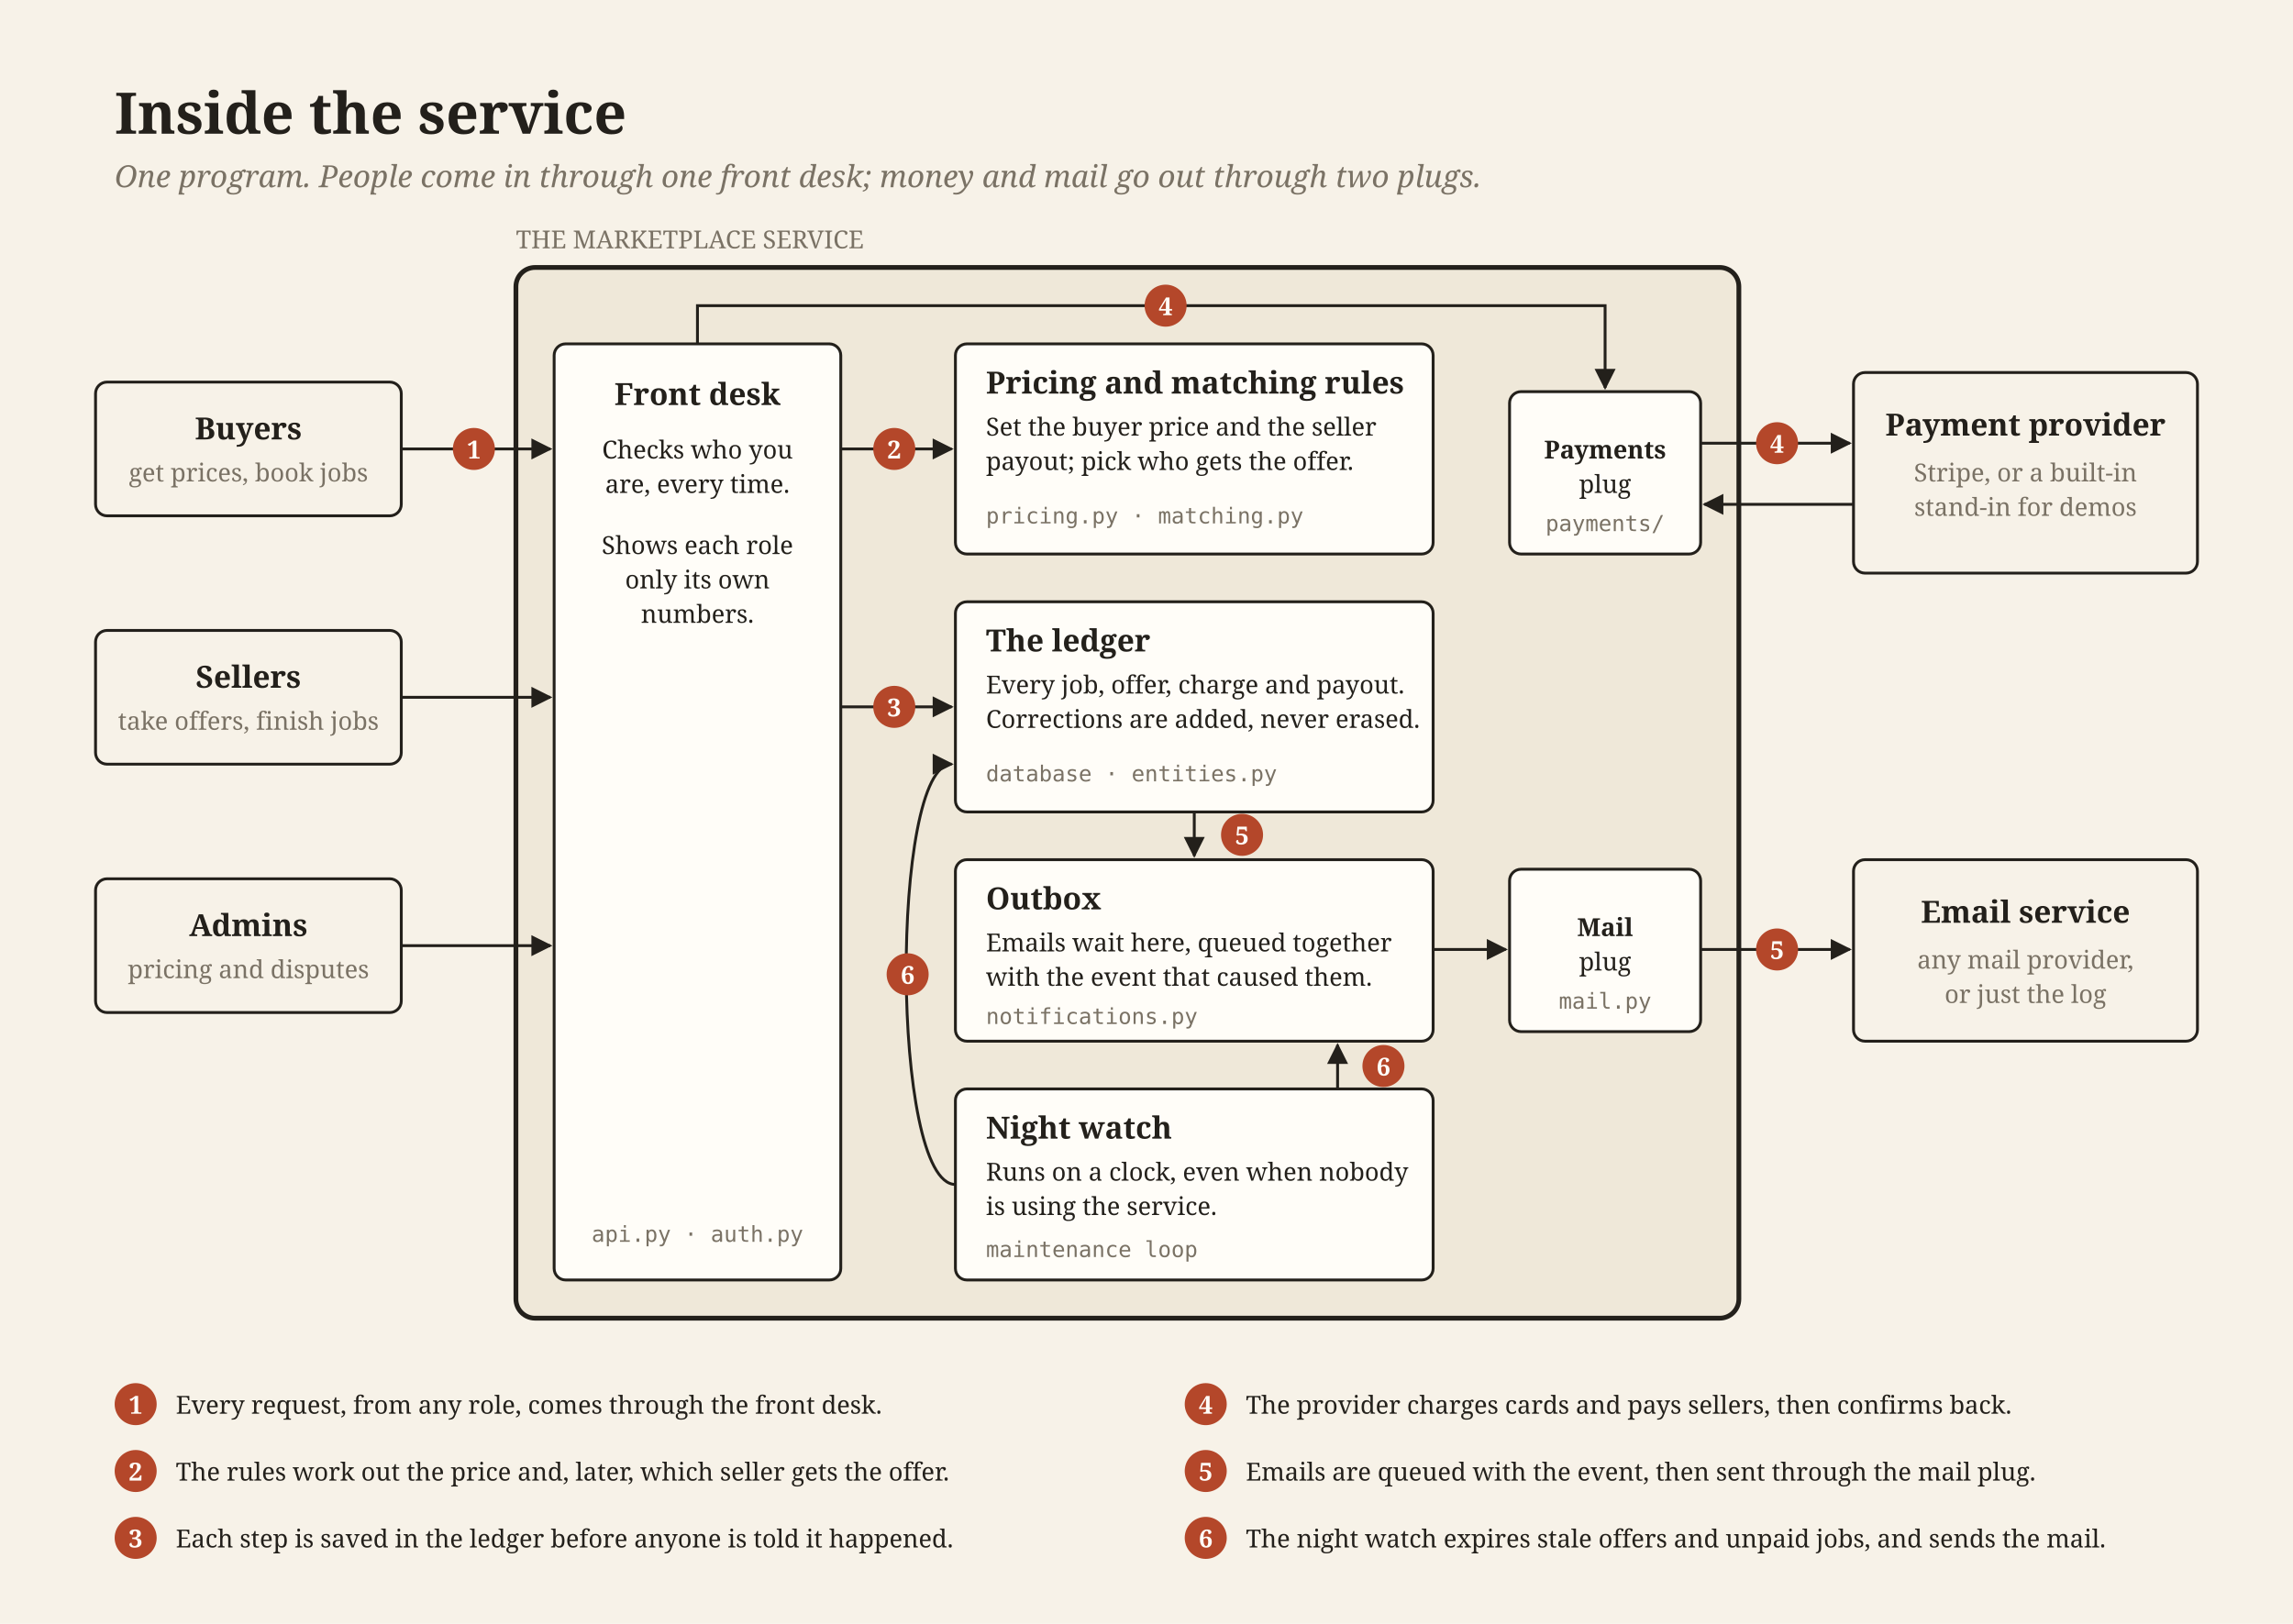
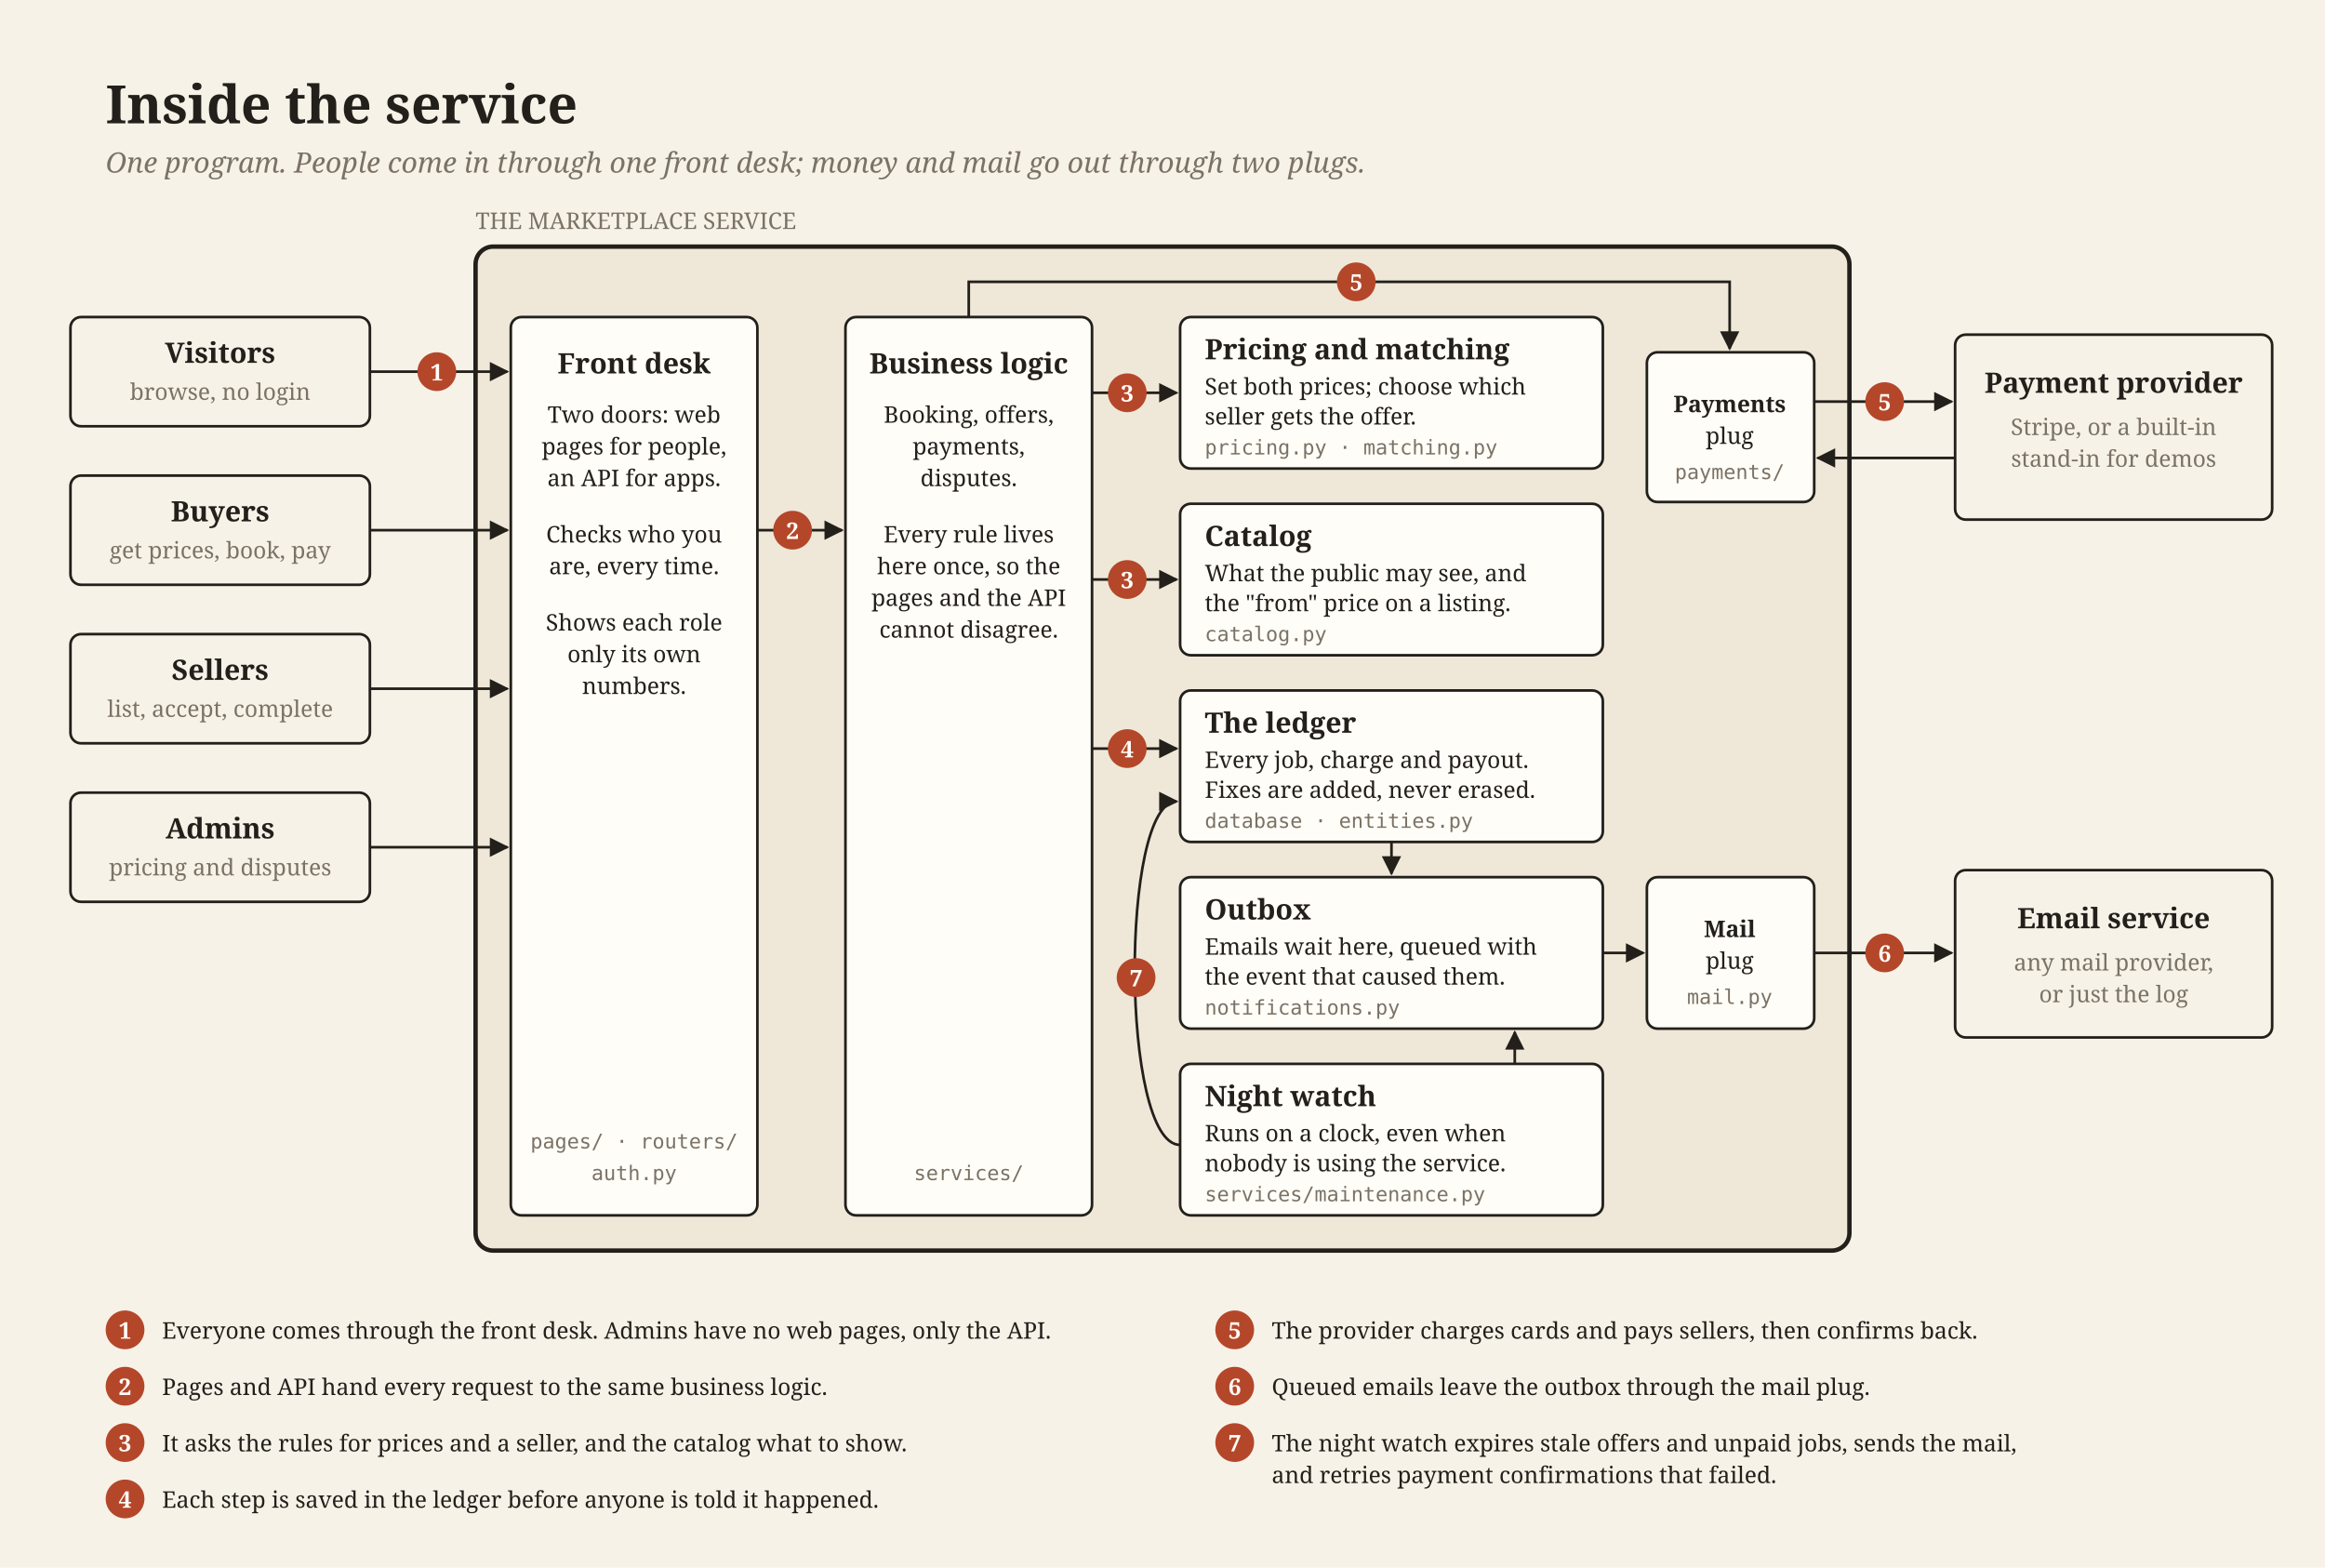
- <svg xmlns="http://www.w3.org/2000/svg" viewBox="0 0 1200 850" role="img" aria-label="Buyers, sellers and admins all come in through one front desk. Inside the service are the pricing and matching rules, the ledger, an email outbox and a night watch. Two plugs connect it to a payment provider and an email service.">
+ <svg xmlns="http://www.w3.org/2000/svg" viewBox="0 0 1320 890" role="img" aria-label="Visitors, buyers, sellers and admins come in through one front desk with two doors, web pages and an API. Behind it sits the business logic, which uses the pricing and matching rules, the catalog, the ledger, an email outbox and a night watch. Two plugs connect the service to a payment provider and an email service.">
  <style>
    text{font-family:Georgia,'Noto Serif','Times New Roman',serif;fill:#23201b}
    .h{font-size:30px;font-weight:bold}
    .sub{font-size:16px;font-style:italic;fill:#7a7265}
    .l{font-size:16px}
    .s{font-size:13px;fill:#7a7265}
    .t{font-size:13px}
    .b{font-weight:bold}
    .m{font-family:'DejaVu Sans Mono',Menlo,Consolas,monospace;font-size:11.5px;fill:#7a7265}
    .n{font-size:13px;font-weight:bold;fill:#fffdf8}
    .box{fill:#fffdf8;stroke:#23201b;stroke-width:1.5}
    .out{fill:#f7f2e8;stroke:#23201b;stroke-width:1.5}
    .go{stroke:#23201b;stroke-width:1.5;fill:none}
  </style>
  <defs>
    <marker id="ai" markerUnits="userSpaceOnUse" markerWidth="11" markerHeight="11" viewBox="0 0 10 10" refX="9" refY="5" orient="auto">
      <path d="M0 0L10 5L0 10z" fill="#23201b" />
    </marker>
  </defs>
-   <rect width="1200" height="850" fill="#f7f2e8" />
+   <rect width="1320" height="890" fill="#f7f2e8" />
  <text x="60" y="70" class="h">Inside the service</text>
  <text x="60" y="98" class="sub">One program. People come in through one front desk; money and mail go out through two plugs.</text>
-   <rect x="270" y="140" width="640" height="550" rx="10" fill="#efe8d9" stroke="#23201b" stroke-width="2.5" />
+   <rect x="270" y="140" width="780" height="570" rx="10" fill="#efe8d9" stroke="#23201b" stroke-width="2.5" />
  <text x="270" y="130" class="s">THE MARKETPLACE SERVICE</text>
-   <rect x="50" y="200" width="160" height="70" rx="6" class="out" />
-   <text x="130" y="230" text-anchor="middle" class="l b">Buyers</text>
-   <text x="130" y="252" text-anchor="middle" class="s">get prices, book jobs</text>
-   <rect x="50" y="330" width="160" height="70" rx="6" class="out" />
-   <text x="130" y="360" text-anchor="middle" class="l b">Sellers</text>
-   <text x="130" y="382" text-anchor="middle" class="s">take offers, finish jobs</text>
-   <rect x="50" y="460" width="160" height="70" rx="6" class="out" />
-   <text x="130" y="490" text-anchor="middle" class="l b">Admins</text>
-   <text x="130" y="512" text-anchor="middle" class="s">pricing and disputes</text>
-   <line x1="210" y1="235" x2="288" y2="235" class="go" marker-end="url(#ai)" />
-   <line x1="210" y1="365" x2="288" y2="365" class="go" marker-end="url(#ai)" />
-   <line x1="210" y1="495" x2="288" y2="495" class="go" marker-end="url(#ai)" />
-   <rect x="290" y="180" width="150" height="490" rx="6" class="box" />
-   <text x="365" y="212" text-anchor="middle" class="l b">Front desk</text>
-   <text x="365" y="240" text-anchor="middle" class="t">Checks who you</text>
-   <text x="365" y="258" text-anchor="middle" class="t">are, every time.</text>
-   <text x="365" y="290" text-anchor="middle" class="t">Shows each role</text>
-   <text x="365" y="308" text-anchor="middle" class="t">only its own</text>
-   <text x="365" y="326" text-anchor="middle" class="t">numbers.</text>
-   <text x="365" y="650" text-anchor="middle" class="m">api.py · auth.py</text>
-   <rect x="500" y="180" width="250" height="110" rx="6" class="box" />
-   <text x="516" y="206" class="l b">Pricing and matching rules</text>
-   <text x="516" y="228" class="t">Set the buyer price and the seller</text>
-   <text x="516" y="246" class="t">payout; pick who gets the offer.</text>
-   <text x="516" y="274" class="m">pricing.py · matching.py</text>
-   <rect x="500" y="315" width="250" height="110" rx="6" class="box" />
-   <text x="516" y="341" class="l b">The ledger</text>
-   <text x="516" y="363" class="t">Every job, offer, charge and payout.</text>
-   <text x="516" y="381" class="t">Corrections are added, never erased.</text>
-   <text x="516" y="409" class="m">database · entities.py</text>
-   <rect x="500" y="450" width="250" height="95" rx="6" class="box" />
-   <text x="516" y="476" class="l b">Outbox</text>
-   <text x="516" y="498" class="t">Emails wait here, queued together</text>
-   <text x="516" y="516" class="t">with the event that caused them.</text>
-   <text x="516" y="536" class="m">notifications.py</text>
-   <rect x="500" y="570" width="250" height="100" rx="6" class="box" />
-   <text x="516" y="596" class="l b">Night watch</text>
-   <text x="516" y="618" class="t">Runs on a clock, even when nobody</text>
-   <text x="516" y="636" class="t">is using the service.</text>
-   <text x="516" y="658" class="m">maintenance loop</text>
-   <rect x="790" y="205" width="100" height="85" rx="6" class="box" />
-   <text x="840" y="240" text-anchor="middle" class="t b">Payments</text>
-   <text x="840" y="258" text-anchor="middle" class="t">plug</text>
-   <text x="840" y="278" text-anchor="middle" class="m">payments/</text>
-   <rect x="790" y="455" width="100" height="85" rx="6" class="box" />
-   <text x="840" y="490" text-anchor="middle" class="t b">Mail</text>
-   <text x="840" y="508" text-anchor="middle" class="t">plug</text>
-   <text x="840" y="528" text-anchor="middle" class="m">mail.py</text>
-   <rect x="970" y="195" width="180" height="105" rx="6" class="out" />
-   <text x="1060" y="228" text-anchor="middle" class="l b">Payment provider</text>
-   <text x="1060" y="252" text-anchor="middle" class="s">Stripe, or a built-in</text>
-   <text x="1060" y="270" text-anchor="middle" class="s">stand-in for demos</text>
-   <rect x="970" y="450" width="180" height="95" rx="6" class="out" />
-   <text x="1060" y="483" text-anchor="middle" class="l b">Email service</text>
-   <text x="1060" y="507" text-anchor="middle" class="s">any mail provider,</text>
-   <text x="1060" y="525" text-anchor="middle" class="s">or just the log</text>
-   <line x1="440" y1="235" x2="498" y2="235" class="go" marker-end="url(#ai)" />
-   <line x1="440" y1="370" x2="498" y2="370" class="go" marker-end="url(#ai)" />
-   <path d="M365 180V160H840V203" class="go" marker-end="url(#ai)" />
-   <line x1="890" y1="232" x2="968" y2="232" class="go" marker-end="url(#ai)" />
-   <line x1="970" y1="264" x2="892" y2="264" class="go" marker-end="url(#ai)" />
-   <line x1="625" y1="425" x2="625" y2="448" class="go" marker-end="url(#ai)" />
-   <line x1="750" y1="497" x2="788" y2="497" class="go" marker-end="url(#ai)" />
-   <line x1="890" y1="497" x2="968" y2="497" class="go" marker-end="url(#ai)" />
-   <path d="M500 620C466 620 466 400 498 400" class="go" marker-end="url(#ai)" />
-   <line x1="700" y1="570" x2="700" y2="547" class="go" marker-end="url(#ai)" />
+   <rect x="40" y="180" width="170" height="62" rx="6" class="out" />
+   <text x="125" y="206" text-anchor="middle" class="l b">Visitors</text>
+   <text x="125" y="227" text-anchor="middle" class="s">browse, no login</text>
+   <rect x="40" y="270" width="170" height="62" rx="6" class="out" />
+   <text x="125" y="296" text-anchor="middle" class="l b">Buyers</text>
+   <text x="125" y="317" text-anchor="middle" class="s">get prices, book, pay</text>
+   <rect x="40" y="360" width="170" height="62" rx="6" class="out" />
+   <text x="125" y="386" text-anchor="middle" class="l b">Sellers</text>
+   <text x="125" y="407" text-anchor="middle" class="s">list, accept, complete</text>
+   <rect x="40" y="450" width="170" height="62" rx="6" class="out" />
+   <text x="125" y="476" text-anchor="middle" class="l b">Admins</text>
+   <text x="125" y="497" text-anchor="middle" class="s">pricing and disputes</text>
+   <line x1="210" y1="211" x2="288" y2="211" class="go" marker-end="url(#ai)" />
+   <line x1="210" y1="301" x2="288" y2="301" class="go" marker-end="url(#ai)" />
+   <line x1="210" y1="391" x2="288" y2="391" class="go" marker-end="url(#ai)" />
+   <line x1="210" y1="481" x2="288" y2="481" class="go" marker-end="url(#ai)" />
+   <rect x="290" y="180" width="140" height="510" rx="6" class="box" />
+   <text x="360" y="212" text-anchor="middle" class="l b">Front desk</text>
+   <text x="360" y="240" text-anchor="middle" class="t">Two doors: web</text>
+   <text x="360" y="258" text-anchor="middle" class="t">pages for people,</text>
+   <text x="360" y="276" text-anchor="middle" class="t">an API for apps.</text>
+   <text x="360" y="308" text-anchor="middle" class="t">Checks who you</text>
+   <text x="360" y="326" text-anchor="middle" class="t">are, every time.</text>
+   <text x="360" y="358" text-anchor="middle" class="t">Shows each role</text>
+   <text x="360" y="376" text-anchor="middle" class="t">only its own</text>
+   <text x="360" y="394" text-anchor="middle" class="t">numbers.</text>
+   <text x="360" y="652" text-anchor="middle" class="m">pages/ · routers/</text>
+   <text x="360" y="670" text-anchor="middle" class="m">auth.py</text>
+   <rect x="480" y="180" width="140" height="510" rx="6" class="box" />
+   <text x="550" y="212" text-anchor="middle" class="l b">Business logic</text>
+   <text x="550" y="240" text-anchor="middle" class="t">Booking, offers,</text>
+   <text x="550" y="258" text-anchor="middle" class="t">payments,</text>
+   <text x="550" y="276" text-anchor="middle" class="t">disputes.</text>
+   <text x="550" y="308" text-anchor="middle" class="t">Every rule lives</text>
+   <text x="550" y="326" text-anchor="middle" class="t">here once, so the</text>
+   <text x="550" y="344" text-anchor="middle" class="t">pages and the API</text>
+   <text x="550" y="362" text-anchor="middle" class="t">cannot disagree.</text>
+   <text x="550" y="670" text-anchor="middle" class="m">services/</text>
+   <rect x="670" y="180" width="240" height="86" rx="6" class="box" />
+   <text x="684" y="204" class="l b">Pricing and matching</text>
+   <text x="684" y="224" class="t">Set both prices; choose which</text>
+   <text x="684" y="241" class="t">seller gets the offer.</text>
+   <text x="684" y="258" class="m">pricing.py · matching.py</text>
+   <rect x="670" y="286" width="240" height="86" rx="6" class="box" />
+   <text x="684" y="310" class="l b">Catalog</text>
+   <text x="684" y="330" class="t">What the public may see, and</text>
+   <text x="684" y="347" class="t">the "from" price on a listing.</text>
+   <text x="684" y="364" class="m">catalog.py</text>
+   <rect x="670" y="392" width="240" height="86" rx="6" class="box" />
+   <text x="684" y="416" class="l b">The ledger</text>
+   <text x="684" y="436" class="t">Every job, charge and payout.</text>
+   <text x="684" y="453" class="t">Fixes are added, never erased.</text>
+   <text x="684" y="470" class="m">database · entities.py</text>
+   <rect x="670" y="498" width="240" height="86" rx="6" class="box" />
+   <text x="684" y="522" class="l b">Outbox</text>
+   <text x="684" y="542" class="t">Emails wait here, queued with</text>
+   <text x="684" y="559" class="t">the event that caused them.</text>
+   <text x="684" y="576" class="m">notifications.py</text>
+   <rect x="670" y="604" width="240" height="86" rx="6" class="box" />
+   <text x="684" y="628" class="l b">Night watch</text>
+   <text x="684" y="648" class="t">Runs on a clock, even when</text>
+   <text x="684" y="665" class="t">nobody is using the service.</text>
+   <text x="684" y="682" class="m">services/maintenance.py</text>
+   <rect x="935" y="200" width="95" height="85" rx="6" class="box" />
+   <text x="982" y="234" text-anchor="middle" class="t b">Payments</text>
+   <text x="982" y="252" text-anchor="middle" class="t">plug</text>
+   <text x="982" y="272" text-anchor="middle" class="m">payments/</text>
+   <rect x="935" y="498" width="95" height="86" rx="6" class="box" />
+   <text x="982" y="532" text-anchor="middle" class="t b">Mail</text>
+   <text x="982" y="550" text-anchor="middle" class="t">plug</text>
+   <text x="982" y="570" text-anchor="middle" class="m">mail.py</text>
+   <rect x="1110" y="190" width="180" height="105" rx="6" class="out" />
+   <text x="1200" y="223" text-anchor="middle" class="l b">Payment provider</text>
+   <text x="1200" y="247" text-anchor="middle" class="s">Stripe, or a built-in</text>
+   <text x="1200" y="265" text-anchor="middle" class="s">stand-in for demos</text>
+   <rect x="1110" y="494" width="180" height="95" rx="6" class="out" />
+   <text x="1200" y="527" text-anchor="middle" class="l b">Email service</text>
+   <text x="1200" y="551" text-anchor="middle" class="s">any mail provider,</text>
+   <text x="1200" y="569" text-anchor="middle" class="s">or just the log</text>
+   <line x1="430" y1="301" x2="478" y2="301" class="go" marker-end="url(#ai)" />
+   <line x1="620" y1="223" x2="668" y2="223" class="go" marker-end="url(#ai)" />
+   <line x1="620" y1="329" x2="668" y2="329" class="go" marker-end="url(#ai)" />
+   <line x1="620" y1="425" x2="668" y2="425" class="go" marker-end="url(#ai)" />
+   <path d="M550 180V160H982V198" class="go" marker-end="url(#ai)" />
+   <line x1="1030" y1="228" x2="1108" y2="228" class="go" marker-end="url(#ai)" />
+   <line x1="1110" y1="260" x2="1032" y2="260" class="go" marker-end="url(#ai)" />
+   <line x1="790" y1="478" x2="790" y2="496" class="go" marker-end="url(#ai)" />
+   <line x1="910" y1="541" x2="933" y2="541" class="go" marker-end="url(#ai)" />
+   <line x1="1030" y1="541" x2="1108" y2="541" class="go" marker-end="url(#ai)" />
+   <path d="M670 650C636 650 636 455 668 455" class="go" marker-end="url(#ai)" />
+   <line x1="860" y1="604" x2="860" y2="586" class="go" marker-end="url(#ai)" />
  <g fill="#b4472a">
-     <circle cx="248" cy="235" r="11" />
-     <circle cx="468" cy="235" r="11" />
-     <circle cx="468" cy="370" r="11" />
-     <circle cx="610" cy="160" r="11" />
-     <circle cx="930" cy="232" r="11" />
-     <circle cx="650" cy="437" r="11" />
-     <circle cx="930" cy="497" r="11" />
-     <circle cx="475" cy="510" r="11" />
-     <circle cx="724" cy="558" r="11" />
+     <circle cx="248" cy="211" r="11" />
+     <circle cx="450" cy="301" r="11" />
+     <circle cx="640" cy="223" r="11" />
+     <circle cx="640" cy="329" r="11" />
+     <circle cx="640" cy="425" r="11" />
+     <circle cx="770" cy="160" r="11" />
+     <circle cx="1070" cy="228" r="11" />
+     <circle cx="1070" cy="541" r="11" />
+     <circle cx="645" cy="555" r="11" />
  </g>
-   <text x="248" y="240" text-anchor="middle" class="n">1</text>
-   <text x="468" y="240" text-anchor="middle" class="n">2</text>
-   <text x="468" y="375" text-anchor="middle" class="n">3</text>
-   <text x="610" y="165" text-anchor="middle" class="n">4</text>
-   <text x="930" y="237" text-anchor="middle" class="n">4</text>
-   <text x="650" y="442" text-anchor="middle" class="n">5</text>
-   <text x="930" y="502" text-anchor="middle" class="n">5</text>
-   <text x="475" y="515" text-anchor="middle" class="n">6</text>
-   <text x="724" y="563" text-anchor="middle" class="n">6</text>
+   <text x="248" y="216" text-anchor="middle" class="n">1</text>
+   <text x="450" y="306" text-anchor="middle" class="n">2</text>
+   <text x="640" y="228" text-anchor="middle" class="n">3</text>
+   <text x="640" y="334" text-anchor="middle" class="n">3</text>
+   <text x="640" y="430" text-anchor="middle" class="n">4</text>
+   <text x="770" y="165" text-anchor="middle" class="n">5</text>
+   <text x="1070" y="233" text-anchor="middle" class="n">5</text>
+   <text x="1070" y="546" text-anchor="middle" class="n">6</text>
+   <text x="645" y="560" text-anchor="middle" class="n">7</text>
  <g fill="#b4472a">
-     <circle cx="71" cy="735" r="11" />
-     <circle cx="71" cy="770" r="11" />
-     <circle cx="71" cy="805" r="11" />
-     <circle cx="631" cy="735" r="11" />
-     <circle cx="631" cy="770" r="11" />
-     <circle cx="631" cy="805" r="11" />
+     <circle cx="71" cy="755" r="11" />
+     <circle cx="71" cy="787" r="11" />
+     <circle cx="71" cy="819" r="11" />
+     <circle cx="71" cy="851" r="11" />
+     <circle cx="701" cy="755" r="11" />
+     <circle cx="701" cy="787" r="11" />
+     <circle cx="701" cy="819" r="11" />
  </g>
-   <text x="71" y="740" text-anchor="middle" class="n">1</text>
-   <text x="92" y="740" class="t">Every request, from any role, comes through the front desk.</text>
-   <text x="71" y="775" text-anchor="middle" class="n">2</text>
-   <text x="92" y="775" class="t">The rules work out the price and, later, which seller gets the offer.</text>
-   <text x="71" y="810" text-anchor="middle" class="n">3</text>
-   <text x="92" y="810" class="t">Each step is saved in the ledger before anyone is told it happened.</text>
-   <text x="631" y="740" text-anchor="middle" class="n">4</text>
-   <text x="652" y="740" class="t">The provider charges cards and pays sellers, then confirms back.</text>
-   <text x="631" y="775" text-anchor="middle" class="n">5</text>
-   <text x="652" y="775" class="t">Emails are queued with the event, then sent through the mail plug.</text>
-   <text x="631" y="810" text-anchor="middle" class="n">6</text>
-   <text x="652" y="810" class="t">The night watch expires stale offers and unpaid jobs, and sends the mail.</text>
+   <text x="71" y="760" text-anchor="middle" class="n">1</text>
+   <text x="92" y="760" class="t">Everyone comes through the front desk. Admins have no web pages, only the API.</text>
+   <text x="71" y="792" text-anchor="middle" class="n">2</text>
+   <text x="92" y="792" class="t">Pages and API hand every request to the same business logic.</text>
+   <text x="71" y="824" text-anchor="middle" class="n">3</text>
+   <text x="92" y="824" class="t">It asks the rules for prices and a seller, and the catalog what to show.</text>
+   <text x="71" y="856" text-anchor="middle" class="n">4</text>
+   <text x="92" y="856" class="t">Each step is saved in the ledger before anyone is told it happened.</text>
+   <text x="701" y="760" text-anchor="middle" class="n">5</text>
+   <text x="722" y="760" class="t">The provider charges cards and pays sellers, then confirms back.</text>
+   <text x="701" y="792" text-anchor="middle" class="n">6</text>
+   <text x="722" y="792" class="t">Queued emails leave the outbox through the mail plug.</text>
+   <text x="701" y="824" text-anchor="middle" class="n">7</text>
+   <text x="722" y="824" class="t">The night watch expires stale offers and unpaid jobs, sends the mail,</text>
+   <text x="722" y="842" class="t">and retries payment confirmations that failed.</text>
</svg>
